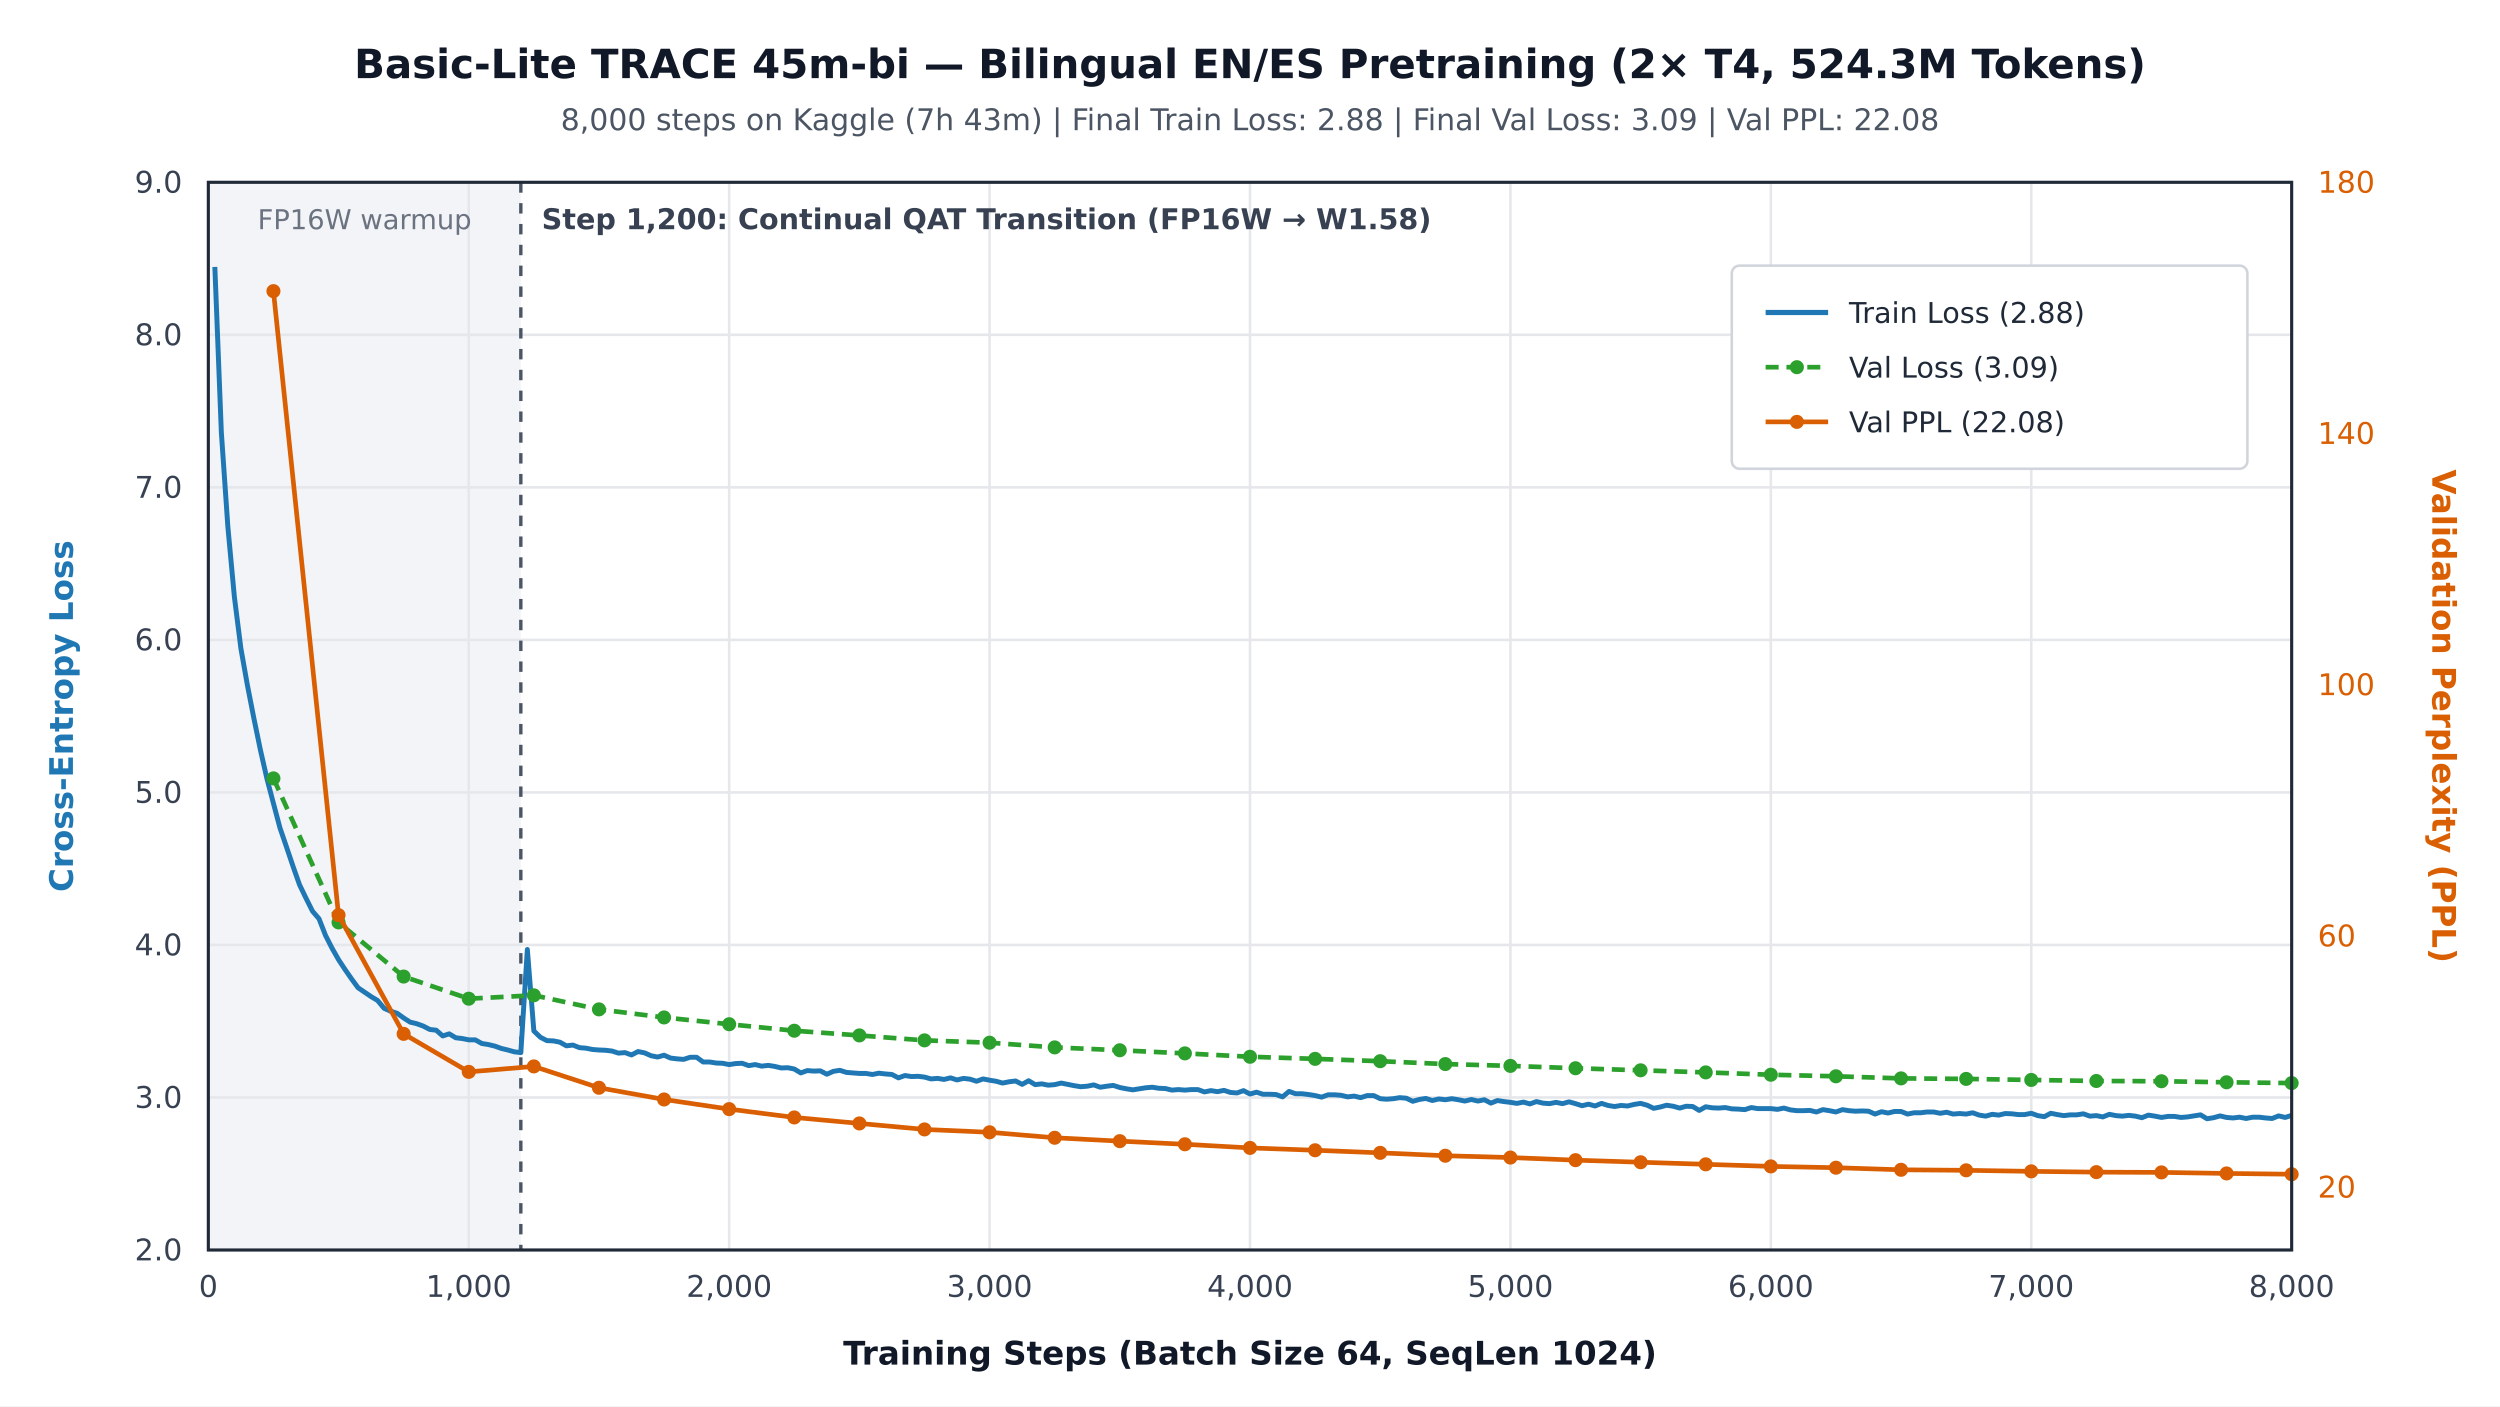
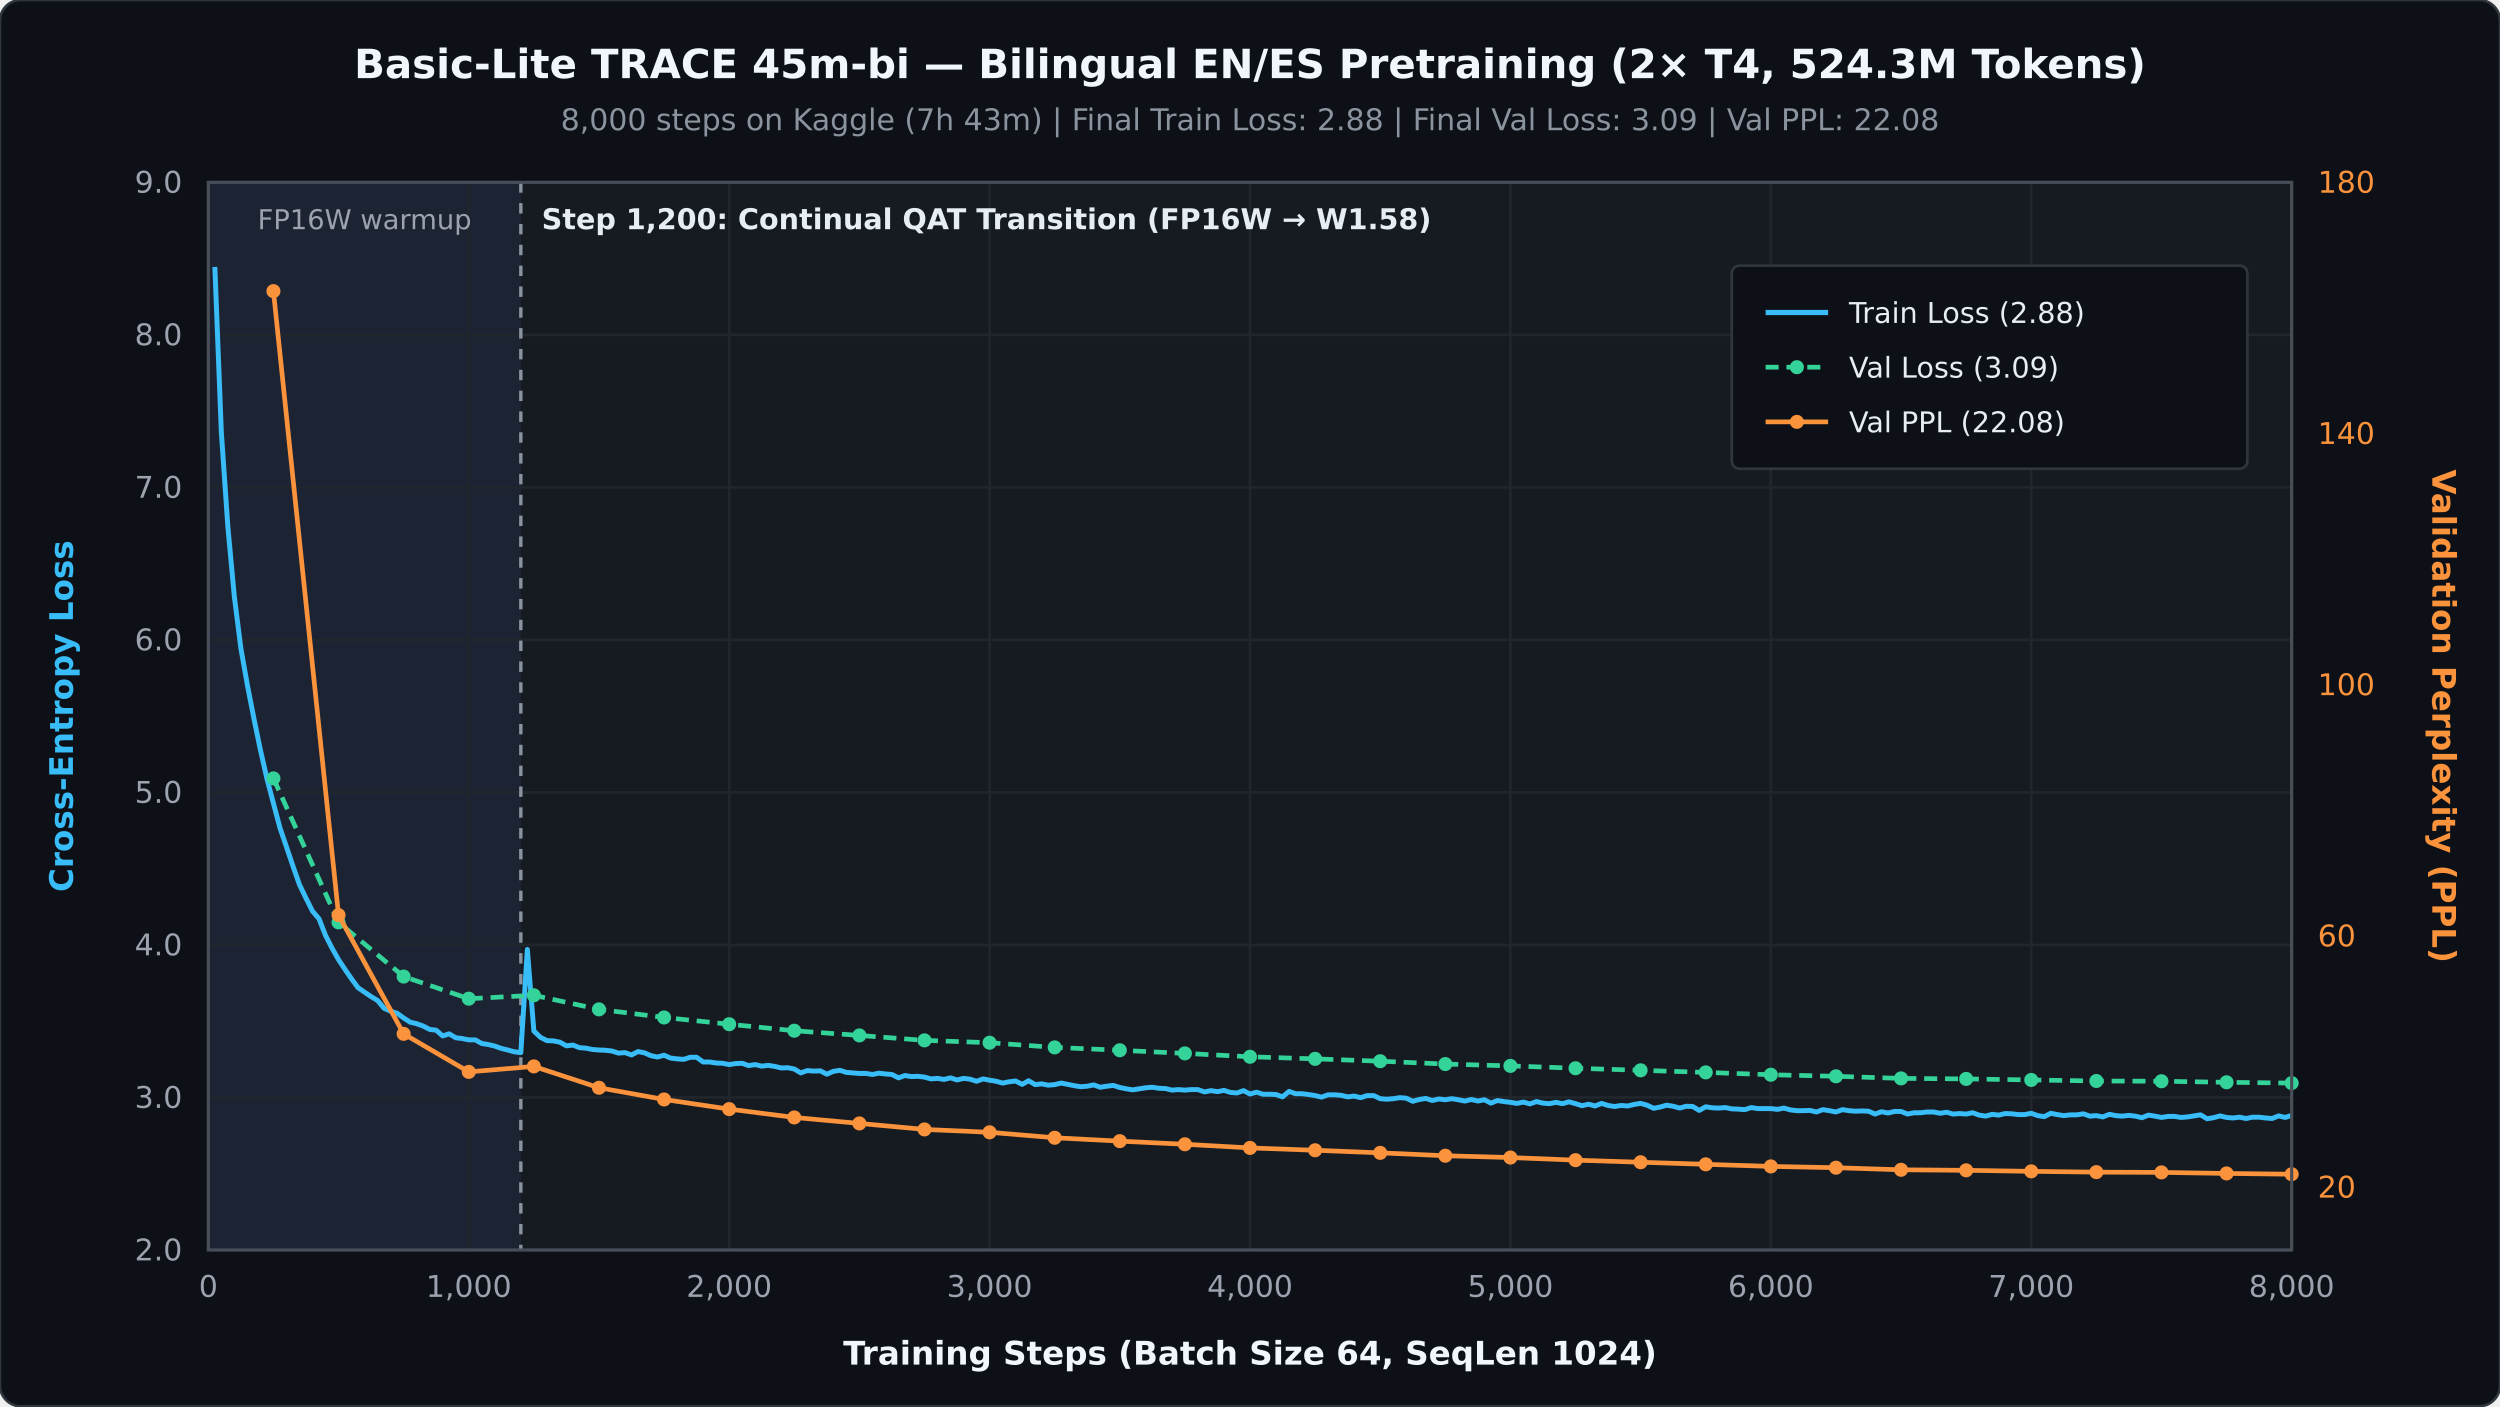
- <svg xmlns="http://www.w3.org/2000/svg" viewBox="0 0 960 540" width="100%" height="100%" style="background:#ffffff; font-family:'DejaVu Sans',Arial,Helvetica,sans-serif;">
-   <rect x="0" y="0" width="960" height="540" fill="#ffffff" />
-   <rect x="80" y="70" width="800" height="410" fill="#ffffff" />
-   <rect x="80" y="70" width="120.0" height="410" fill="#f2f4f8" />
-   <line x1="80" y1="480.0" x2="880" y2="480.0" stroke="#e5e7eb" stroke-width="1" />
-   <text x="70" y="484.0" fill="#374151" font-size="11.5" text-anchor="end">2.0</text>
-   <line x1="80" y1="421.429" x2="880" y2="421.429" stroke="#e5e7eb" stroke-width="1" />
-   <text x="70" y="425.429" fill="#374151" font-size="11.5" text-anchor="end">3.0</text>
-   <line x1="80" y1="362.857" x2="880" y2="362.857" stroke="#e5e7eb" stroke-width="1" />
-   <text x="70" y="366.857" fill="#374151" font-size="11.5" text-anchor="end">4.0</text>
-   <line x1="80" y1="304.286" x2="880" y2="304.286" stroke="#e5e7eb" stroke-width="1" />
-   <text x="70" y="308.286" fill="#374151" font-size="11.5" text-anchor="end">5.0</text>
-   <line x1="80" y1="245.714" x2="880" y2="245.714" stroke="#e5e7eb" stroke-width="1" />
-   <text x="70" y="249.714" fill="#374151" font-size="11.5" text-anchor="end">6.0</text>
-   <line x1="80" y1="187.143" x2="880" y2="187.143" stroke="#e5e7eb" stroke-width="1" />
-   <text x="70" y="191.143" fill="#374151" font-size="11.5" text-anchor="end">7.0</text>
-   <line x1="80" y1="128.571" x2="880" y2="128.571" stroke="#e5e7eb" stroke-width="1" />
-   <text x="70" y="132.571" fill="#374151" font-size="11.5" text-anchor="end">8.0</text>
-   <line x1="80" y1="70.0" x2="880" y2="70.0" stroke="#e5e7eb" stroke-width="1" />
-   <text x="70" y="74.0" fill="#374151" font-size="11.5" text-anchor="end">9.0</text>
-   <line x1="180.0" y1="70" x2="180.0" y2="480" stroke="#e5e7eb" stroke-width="1" />
-   <text x="80.0" y="498" fill="#374151" font-size="11.5" text-anchor="middle">0</text>
-   <text x="180.0" y="498" fill="#374151" font-size="11.5" text-anchor="middle">1,000</text>
-   <line x1="280.0" y1="70" x2="280.0" y2="480" stroke="#e5e7eb" stroke-width="1" />
-   <text x="280.0" y="498" fill="#374151" font-size="11.5" text-anchor="middle">2,000</text>
-   <line x1="380.0" y1="70" x2="380.0" y2="480" stroke="#e5e7eb" stroke-width="1" />
-   <text x="380.0" y="498" fill="#374151" font-size="11.5" text-anchor="middle">3,000</text>
-   <line x1="480.0" y1="70" x2="480.0" y2="480" stroke="#e5e7eb" stroke-width="1" />
-   <text x="480.0" y="498" fill="#374151" font-size="11.5" text-anchor="middle">4,000</text>
-   <line x1="580.0" y1="70" x2="580.0" y2="480" stroke="#e5e7eb" stroke-width="1" />
-   <text x="580.0" y="498" fill="#374151" font-size="11.5" text-anchor="middle">5,000</text>
-   <line x1="680.0" y1="70" x2="680.0" y2="480" stroke="#e5e7eb" stroke-width="1" />
-   <text x="680.0" y="498" fill="#374151" font-size="11.5" text-anchor="middle">6,000</text>
-   <line x1="780.0" y1="70" x2="780.0" y2="480" stroke="#e5e7eb" stroke-width="1" />
-   <text x="780.0" y="498" fill="#374151" font-size="11.5" text-anchor="middle">7,000</text>
-   <text x="880.0" y="498" fill="#374151" font-size="11.5" text-anchor="middle">8,000</text>
-   <text x="890" y="459.882" fill="#d95f02" font-size="11.5" text-anchor="start">20</text>
-   <text x="890" y="363.412" fill="#d95f02" font-size="11.5" text-anchor="start">60</text>
-   <text x="890" y="266.941" fill="#d95f02" font-size="11.5" text-anchor="start">100</text>
-   <text x="890" y="170.471" fill="#d95f02" font-size="11.5" text-anchor="start">140</text>
-   <text x="890" y="74.0" fill="#d95f02" font-size="11.5" text-anchor="start">180</text>
-   <line x1="200.0" y1="70" x2="200.0" y2="480" stroke="#4b5563" stroke-width="1.3" stroke-dasharray="4,4" />
-   <text x="140.0" y="88" fill="#6b7280" font-size="10.5" text-anchor="middle">FP16W warmup</text>
-   <text x="208.0" y="88" fill="#374151" font-size="11" font-weight="bold">Step 1,200: Continual QAT Transition (FP16W → W1.58)</text>
-   <polyline points="82.5,102.5 85.0,166.1 87.5,202.3 90.0,229.2 92.5,249.0 95.0,263.1 97.5,275.9 100.0,288.0 102.5,299.0 105.0,308.5 107.5,317.9 110.0,325.2 112.5,332.6 115.0,339.7 117.5,344.9 120.0,349.9 122.5,352.8 125.0,359.2 127.5,364.1 130.0,368.5 132.5,372.3 135.0,375.9 137.5,379.3 140.0,381.0 142.5,382.7 145.0,384.2 147.5,387.2 150.0,388.3 152.5,389.1 155.0,390.9 157.5,392.5 160.0,393.1 162.5,394.0 165.0,395.3 167.5,395.6 170.0,397.8 172.5,397.0 175.0,398.5 177.5,398.8 180.0,399.3 182.5,399.3 185.0,400.7 187.5,401.1 190.0,401.7 192.5,402.6 195.0,403.2 197.5,403.9 200.0,404.2 202.5,364.6 205.0,395.9 207.5,398.3 210.0,399.6 212.5,399.7 215.0,400.2 217.5,401.6 220.0,401.3 222.5,402.3 225.0,402.5 227.5,403.0 230.0,403.2 232.5,403.3 235.0,403.6 237.5,404.4 240.0,404.2 242.5,405.1 245.0,403.8 247.5,404.3 250.0,405.4 252.5,405.9 255.0,405.2 257.5,406.3 260.0,406.6 262.5,406.8 265.0,406.0 267.5,406.0 270.0,407.8 272.5,407.8 275.0,408.2 277.5,408.3 280.0,408.8 282.5,408.4 285.0,408.3 287.5,409.2 290.0,408.8 292.5,409.4 295.0,409.1 297.5,409.5 300.0,410.1 302.5,410.0 305.0,410.5 307.5,412.0 310.0,411.1 312.5,411.3 315.0,411.2 317.5,412.5 320.0,411.4 322.5,411.0 325.0,411.8 327.5,412.0 330.0,412.2 332.5,412.2 335.0,412.6 337.5,412.1 340.0,412.4 342.5,412.6 345.0,413.9 347.5,413.0 350.0,413.4 352.5,413.3 355.0,413.6 357.5,414.3 360.0,414.1 362.5,414.5 365.0,413.9 367.5,414.7 370.0,414.1 372.5,414.4 375.0,415.2 377.5,414.3 380.0,414.8 382.5,415.2 385.0,415.9 387.5,415.4 390.0,415.1 392.5,416.4 395.0,415.0 397.5,416.5 400.0,416.2 402.5,416.7 405.0,416.5 407.5,415.9 410.0,416.4 412.5,416.9 415.0,417.3 417.5,417.1 420.0,416.6 422.5,417.5 425.0,417.1 427.5,416.8 430.0,417.6 432.5,418.1 435.0,418.5 437.5,418.1 440.0,417.7 442.5,417.5 445.0,417.9 447.5,418.0 450.0,418.6 452.5,418.4 455.0,418.6 457.5,418.4 460.0,418.4 462.5,419.3 465.0,418.8 467.5,419.2 470.0,418.7 472.5,419.5 475.0,419.7 477.5,418.8 480.0,420.1 482.5,419.4 485.0,420.2 487.5,420.2 490.0,420.3 492.5,421.2 495.0,419.1 497.5,420.0 500.0,420.0 502.5,420.3 505.0,420.7 507.5,421.3 510.0,420.4 512.5,420.4 515.0,420.6 517.5,421.2 520.0,420.9 522.5,421.5 525.0,420.7 527.5,420.7 530.0,421.9 532.5,422.1 535.0,421.9 537.5,421.5 540.0,421.7 542.5,422.9 545.0,422.2 547.5,421.8 550.0,422.6 552.5,422.0 555.0,422.3 557.5,421.9 560.0,422.3 562.5,422.8 565.0,422.2 567.5,422.8 570.0,422.3 572.5,423.6 575.0,422.6 577.5,423.0 580.0,423.3 582.5,423.7 585.0,423.2 587.5,423.9 590.0,423.0 592.5,423.6 595.0,423.8 597.5,423.3 600.0,423.8 602.5,423.1 605.0,423.8 607.5,424.6 610.0,424.0 612.5,424.7 615.0,423.7 617.5,424.5 620.0,424.9 622.5,424.5 625.0,424.7 627.5,424.1 630.0,423.7 632.5,424.4 635.0,425.6 637.5,425.1 640.0,424.4 642.5,424.8 645.0,425.5 647.5,424.8 650.0,424.9 652.5,426.4 655.0,425.0 657.5,425.4 660.0,425.5 662.5,425.3 665.0,425.8 667.5,425.9 670.0,426.1 672.5,425.3 675.0,425.7 677.5,425.7 680.0,425.7 682.5,426.0 685.0,425.5 687.5,426.2 690.0,426.5 692.5,426.5 695.0,426.4 697.5,427.0 700.0,426.1 702.5,426.5 705.0,427.0 707.5,426.1 710.0,426.5 712.5,426.7 715.0,426.6 717.5,426.7 720.0,427.8 722.5,426.9 725.0,427.4 727.5,426.8 730.0,426.8 732.5,427.8 735.0,427.3 737.5,427.3 740.0,427.0 742.5,427.0 745.0,427.5 747.5,427.1 750.0,427.8 752.5,427.6 755.0,427.8 757.5,427.3 760.0,428.2 762.5,428.6 765.0,427.9 767.5,428.2 770.0,427.6 772.5,427.7 775.0,428.0 777.5,428.0 780.0,427.5 782.5,428.4 785.0,428.8 787.5,427.5 790.0,428.0 792.5,428.4 795.0,428.1 797.5,428.1 800.0,427.7 802.5,428.6 805.0,428.4 807.5,428.9 810.0,427.9 812.5,428.4 815.0,428.6 817.5,428.3 820.0,428.6 822.5,429.2 825.0,428.2 827.5,428.6 830.0,429.1 832.5,428.7 835.0,428.7 837.5,429.1 840.0,428.9 842.5,428.5 845.0,428.1 847.5,429.6 850.0,429.2 852.5,428.5 855.0,429.1 857.5,429.3 860.0,429.0 862.5,429.5 865.0,429.0 867.5,429.0 870.0,429.3 872.5,429.5 875.0,428.5 877.5,429.1 880.0,428.3" fill="none" stroke="#1f77b4" stroke-width="1.9" stroke-linejoin="round" />
-   <polyline points="105.0,298.9 130.0,354.2 155.0,375.0 180.0,383.5 205.0,382.2 230.0,387.6 255.0,390.7 280.0,393.3 305.0,395.8 330.0,397.6 355.0,399.5 380.0,400.4 405.0,402.2 430.0,403.3 455.0,404.5 480.0,405.8 505.0,406.6 530.0,407.5 555.0,408.6 580.0,409.3 605.0,410.2 630.0,411.0 655.0,411.8 680.0,412.7 705.0,413.3 730.0,414.1 755.0,414.3 780.0,414.7 805.0,415.1 830.0,415.2 855.0,415.6 880.0,415.9" fill="none" stroke="#2ca02c" stroke-width="1.8" stroke-dasharray="5,3" stroke-linejoin="round" />
-   <g fill="#2ca02c">
+ <svg xmlns="http://www.w3.org/2000/svg" viewBox="0 0 960 540" width="100%" height="100%" style="background:#0d1117; font-family:'DejaVu Sans',Arial,Helvetica,sans-serif;">
+   <rect x="0" y="0" width="960" height="540" rx="8" fill="#0d1117" stroke="#30363d" stroke-width="1" />
+   <rect x="80" y="70" width="800" height="410" fill="#161b22" />
+   <rect x="80" y="70" width="120.0" height="410" fill="#1c2433" />
+   <line x1="80" y1="480.0" x2="880" y2="480.0" stroke="#21262d" stroke-width="1" />
+   <text x="70" y="484.0" fill="#9ca3af" font-size="11.5" text-anchor="end">2.0</text>
+   <line x1="80" y1="421.429" x2="880" y2="421.429" stroke="#21262d" stroke-width="1" />
+   <text x="70" y="425.429" fill="#9ca3af" font-size="11.5" text-anchor="end">3.0</text>
+   <line x1="80" y1="362.857" x2="880" y2="362.857" stroke="#21262d" stroke-width="1" />
+   <text x="70" y="366.857" fill="#9ca3af" font-size="11.5" text-anchor="end">4.0</text>
+   <line x1="80" y1="304.286" x2="880" y2="304.286" stroke="#21262d" stroke-width="1" />
+   <text x="70" y="308.286" fill="#9ca3af" font-size="11.5" text-anchor="end">5.0</text>
+   <line x1="80" y1="245.714" x2="880" y2="245.714" stroke="#21262d" stroke-width="1" />
+   <text x="70" y="249.714" fill="#9ca3af" font-size="11.5" text-anchor="end">6.0</text>
+   <line x1="80" y1="187.143" x2="880" y2="187.143" stroke="#21262d" stroke-width="1" />
+   <text x="70" y="191.143" fill="#9ca3af" font-size="11.5" text-anchor="end">7.0</text>
+   <line x1="80" y1="128.571" x2="880" y2="128.571" stroke="#21262d" stroke-width="1" />
+   <text x="70" y="132.571" fill="#9ca3af" font-size="11.5" text-anchor="end">8.0</text>
+   <line x1="80" y1="70.0" x2="880" y2="70.0" stroke="#21262d" stroke-width="1" />
+   <text x="70" y="74.0" fill="#9ca3af" font-size="11.5" text-anchor="end">9.0</text>
+   <line x1="180.0" y1="70" x2="180.0" y2="480" stroke="#21262d" stroke-width="1" />
+   <text x="80.0" y="498" fill="#9ca3af" font-size="11.5" text-anchor="middle">0</text>
+   <text x="180.0" y="498" fill="#9ca3af" font-size="11.5" text-anchor="middle">1,000</text>
+   <line x1="280.0" y1="70" x2="280.0" y2="480" stroke="#21262d" stroke-width="1" />
+   <text x="280.0" y="498" fill="#9ca3af" font-size="11.5" text-anchor="middle">2,000</text>
+   <line x1="380.0" y1="70" x2="380.0" y2="480" stroke="#21262d" stroke-width="1" />
+   <text x="380.0" y="498" fill="#9ca3af" font-size="11.5" text-anchor="middle">3,000</text>
+   <line x1="480.0" y1="70" x2="480.0" y2="480" stroke="#21262d" stroke-width="1" />
+   <text x="480.0" y="498" fill="#9ca3af" font-size="11.5" text-anchor="middle">4,000</text>
+   <line x1="580.0" y1="70" x2="580.0" y2="480" stroke="#21262d" stroke-width="1" />
+   <text x="580.0" y="498" fill="#9ca3af" font-size="11.5" text-anchor="middle">5,000</text>
+   <line x1="680.0" y1="70" x2="680.0" y2="480" stroke="#21262d" stroke-width="1" />
+   <text x="680.0" y="498" fill="#9ca3af" font-size="11.5" text-anchor="middle">6,000</text>
+   <line x1="780.0" y1="70" x2="780.0" y2="480" stroke="#21262d" stroke-width="1" />
+   <text x="780.0" y="498" fill="#9ca3af" font-size="11.5" text-anchor="middle">7,000</text>
+   <text x="880.0" y="498" fill="#9ca3af" font-size="11.5" text-anchor="middle">8,000</text>
+   <text x="890" y="459.882" fill="#fb923c" font-size="11.5" text-anchor="start">20</text>
+   <text x="890" y="363.412" fill="#fb923c" font-size="11.5" text-anchor="start">60</text>
+   <text x="890" y="266.941" fill="#fb923c" font-size="11.5" text-anchor="start">100</text>
+   <text x="890" y="170.471" fill="#fb923c" font-size="11.5" text-anchor="start">140</text>
+   <text x="890" y="74.0" fill="#fb923c" font-size="11.5" text-anchor="start">180</text>
+   <line x1="200.0" y1="70" x2="200.0" y2="480" stroke="#8b949e" stroke-width="1.3" stroke-dasharray="4,4" />
+   <text x="140.0" y="88" fill="#9ca3af" font-size="10.5" text-anchor="middle">FP16W warmup</text>
+   <text x="208.0" y="88" fill="#e6edf3" font-size="11" font-weight="bold">Step 1,200: Continual QAT Transition (FP16W → W1.58)</text>
+   <polyline points="82.5,102.5 85.0,166.1 87.5,202.3 90.0,229.2 92.5,249.0 95.0,263.1 97.5,275.9 100.0,288.0 102.5,299.0 105.0,308.5 107.5,317.9 110.0,325.2 112.5,332.6 115.0,339.7 117.5,344.9 120.0,349.9 122.5,352.8 125.0,359.2 127.5,364.1 130.0,368.5 132.5,372.3 135.0,375.9 137.5,379.3 140.0,381.0 142.5,382.7 145.0,384.2 147.5,387.2 150.0,388.3 152.5,389.1 155.0,390.9 157.5,392.5 160.0,393.1 162.5,394.0 165.0,395.3 167.5,395.6 170.0,397.8 172.5,397.0 175.0,398.5 177.5,398.8 180.0,399.3 182.5,399.3 185.0,400.7 187.5,401.1 190.0,401.7 192.5,402.6 195.0,403.2 197.5,403.9 200.0,404.2 202.5,364.6 205.0,395.9 207.5,398.3 210.0,399.6 212.5,399.7 215.0,400.2 217.5,401.6 220.0,401.3 222.5,402.3 225.0,402.5 227.5,403.0 230.0,403.2 232.5,403.3 235.0,403.6 237.5,404.4 240.0,404.2 242.5,405.1 245.0,403.8 247.5,404.3 250.0,405.4 252.5,405.9 255.0,405.2 257.5,406.3 260.0,406.6 262.5,406.8 265.0,406.0 267.5,406.0 270.0,407.8 272.5,407.8 275.0,408.2 277.5,408.3 280.0,408.8 282.5,408.4 285.0,408.3 287.5,409.2 290.0,408.8 292.5,409.4 295.0,409.1 297.5,409.5 300.0,410.1 302.5,410.0 305.0,410.5 307.5,412.0 310.0,411.1 312.5,411.3 315.0,411.2 317.5,412.5 320.0,411.4 322.5,411.0 325.0,411.8 327.5,412.0 330.0,412.2 332.5,412.2 335.0,412.6 337.5,412.1 340.0,412.4 342.5,412.6 345.0,413.9 347.5,413.0 350.0,413.4 352.5,413.3 355.0,413.6 357.5,414.3 360.0,414.1 362.5,414.5 365.0,413.9 367.5,414.7 370.0,414.1 372.5,414.4 375.0,415.2 377.5,414.3 380.0,414.8 382.5,415.2 385.0,415.9 387.5,415.4 390.0,415.1 392.5,416.4 395.0,415.0 397.5,416.5 400.0,416.2 402.5,416.7 405.0,416.5 407.5,415.9 410.0,416.4 412.5,416.9 415.0,417.3 417.5,417.1 420.0,416.6 422.5,417.5 425.0,417.1 427.5,416.8 430.0,417.6 432.5,418.1 435.0,418.5 437.5,418.1 440.0,417.7 442.5,417.5 445.0,417.9 447.5,418.0 450.0,418.6 452.5,418.4 455.0,418.6 457.5,418.4 460.0,418.4 462.5,419.3 465.0,418.8 467.5,419.2 470.0,418.7 472.5,419.5 475.0,419.7 477.5,418.8 480.0,420.1 482.5,419.4 485.0,420.2 487.5,420.2 490.0,420.3 492.5,421.2 495.0,419.1 497.5,420.0 500.0,420.0 502.5,420.3 505.0,420.7 507.5,421.3 510.0,420.4 512.5,420.4 515.0,420.6 517.5,421.2 520.0,420.9 522.5,421.5 525.0,420.7 527.5,420.7 530.0,421.9 532.5,422.1 535.0,421.9 537.5,421.5 540.0,421.7 542.5,422.9 545.0,422.2 547.5,421.8 550.0,422.6 552.5,422.0 555.0,422.3 557.5,421.9 560.0,422.3 562.5,422.8 565.0,422.2 567.5,422.8 570.0,422.3 572.5,423.6 575.0,422.6 577.5,423.0 580.0,423.3 582.5,423.7 585.0,423.2 587.5,423.9 590.0,423.0 592.5,423.6 595.0,423.8 597.5,423.3 600.0,423.8 602.5,423.1 605.0,423.8 607.5,424.6 610.0,424.0 612.5,424.7 615.0,423.7 617.5,424.5 620.0,424.9 622.5,424.5 625.0,424.7 627.5,424.1 630.0,423.7 632.5,424.4 635.0,425.6 637.5,425.1 640.0,424.4 642.5,424.8 645.0,425.5 647.5,424.8 650.0,424.9 652.5,426.4 655.0,425.0 657.5,425.4 660.0,425.5 662.5,425.3 665.0,425.8 667.5,425.9 670.0,426.1 672.5,425.3 675.0,425.7 677.5,425.7 680.0,425.7 682.5,426.0 685.0,425.5 687.5,426.2 690.0,426.5 692.5,426.5 695.0,426.4 697.5,427.0 700.0,426.1 702.5,426.5 705.0,427.0 707.5,426.1 710.0,426.5 712.5,426.7 715.0,426.6 717.5,426.7 720.0,427.8 722.5,426.9 725.0,427.4 727.5,426.8 730.0,426.8 732.5,427.8 735.0,427.3 737.5,427.3 740.0,427.0 742.5,427.0 745.0,427.5 747.5,427.1 750.0,427.8 752.5,427.6 755.0,427.8 757.5,427.3 760.0,428.2 762.5,428.6 765.0,427.9 767.5,428.2 770.0,427.6 772.5,427.7 775.0,428.0 777.5,428.0 780.0,427.5 782.5,428.4 785.0,428.8 787.5,427.5 790.0,428.0 792.5,428.4 795.0,428.1 797.5,428.1 800.0,427.7 802.5,428.6 805.0,428.4 807.5,428.9 810.0,427.9 812.5,428.4 815.0,428.6 817.5,428.3 820.0,428.6 822.5,429.2 825.0,428.2 827.5,428.6 830.0,429.1 832.5,428.7 835.0,428.7 837.5,429.1 840.0,428.9 842.5,428.5 845.0,428.1 847.5,429.6 850.0,429.2 852.5,428.5 855.0,429.1 857.5,429.3 860.0,429.0 862.5,429.5 865.0,429.0 867.5,429.0 870.0,429.3 872.5,429.5 875.0,428.5 877.5,429.1 880.0,428.3" fill="none" stroke="#38bdf8" stroke-width="1.9" stroke-linejoin="round" />
+   <polyline points="105.0,298.9 130.0,354.2 155.0,375.0 180.0,383.5 205.0,382.2 230.0,387.6 255.0,390.7 280.0,393.3 305.0,395.8 330.0,397.6 355.0,399.5 380.0,400.4 405.0,402.2 430.0,403.3 455.0,404.5 480.0,405.8 505.0,406.6 530.0,407.5 555.0,408.6 580.0,409.3 605.0,410.2 630.0,411.0 655.0,411.8 680.0,412.7 705.0,413.3 730.0,414.1 755.0,414.3 780.0,414.7 805.0,415.1 830.0,415.2 855.0,415.6 880.0,415.9" fill="none" stroke="#34d399" stroke-width="1.8" stroke-dasharray="5,3" stroke-linejoin="round" />
+   <g fill="#34d399">
    <circle cx="105.0" cy="298.9" r="2.7" />
    <circle cx="130.0" cy="354.2" r="2.7" />
    <circle cx="155.0" cy="375.0" r="2.7" />
    <circle cx="180.0" cy="383.5" r="2.7" />
    <circle cx="205.0" cy="382.2" r="2.7" />
    <circle cx="230.0" cy="387.6" r="2.7" />
    <circle cx="255.0" cy="390.7" r="2.7" />
    <circle cx="280.0" cy="393.3" r="2.7" />
    <circle cx="305.0" cy="395.8" r="2.7" />
    <circle cx="330.0" cy="397.6" r="2.7" />
    <circle cx="355.0" cy="399.5" r="2.7" />
    <circle cx="380.0" cy="400.4" r="2.7" />
    <circle cx="405.0" cy="402.2" r="2.7" />
    <circle cx="430.0" cy="403.3" r="2.7" />
    <circle cx="455.0" cy="404.5" r="2.7" />
    <circle cx="480.0" cy="405.8" r="2.7" />
    <circle cx="505.0" cy="406.6" r="2.7" />
    <circle cx="530.0" cy="407.5" r="2.7" />
    <circle cx="555.0" cy="408.6" r="2.7" />
    <circle cx="580.0" cy="409.3" r="2.7" />
    <circle cx="605.0" cy="410.2" r="2.7" />
    <circle cx="630.0" cy="411.0" r="2.7" />
    <circle cx="655.0" cy="411.8" r="2.7" />
    <circle cx="680.0" cy="412.7" r="2.7" />
    <circle cx="705.0" cy="413.3" r="2.7" />
    <circle cx="730.0" cy="414.1" r="2.7" />
    <circle cx="755.0" cy="414.3" r="2.7" />
    <circle cx="780.0" cy="414.7" r="2.7" />
    <circle cx="805.0" cy="415.1" r="2.7" />
    <circle cx="830.0" cy="415.2" r="2.7" />
    <circle cx="855.0" cy="415.6" r="2.7" />
    <circle cx="880.0" cy="415.9" r="2.7" />
  </g>
-   <polyline points="105.0,111.8 130.0,351.4 155.0,397.0 180.0,411.6 205.0,409.5 230.0,417.7 255.0,422.2 280.0,425.9 305.0,429.1 330.0,431.4 355.0,433.7 380.0,434.8 405.0,436.9 430.0,438.2 455.0,439.4 480.0,440.8 505.0,441.7 530.0,442.7 555.0,443.8 580.0,444.5 605.0,445.5 630.0,446.3 655.0,447.1 680.0,447.9 705.0,448.4 730.0,449.2 755.0,449.4 780.0,449.8 805.0,450.1 830.0,450.2 855.0,450.6 880.0,450.9" fill="none" stroke="#d95f02" stroke-width="1.8" stroke-linejoin="round" />
-   <g fill="#d95f02">
+   <polyline points="105.0,111.8 130.0,351.4 155.0,397.0 180.0,411.6 205.0,409.5 230.0,417.7 255.0,422.2 280.0,425.9 305.0,429.1 330.0,431.4 355.0,433.7 380.0,434.8 405.0,436.9 430.0,438.2 455.0,439.4 480.0,440.8 505.0,441.7 530.0,442.7 555.0,443.8 580.0,444.5 605.0,445.5 630.0,446.3 655.0,447.1 680.0,447.9 705.0,448.4 730.0,449.2 755.0,449.4 780.0,449.8 805.0,450.1 830.0,450.2 855.0,450.6 880.0,450.9" fill="none" stroke="#fb923c" stroke-width="1.8" stroke-linejoin="round" />
+   <g fill="#fb923c">
    <circle cx="105.0" cy="111.8" r="2.7" />
    <circle cx="130.0" cy="351.4" r="2.7" />
    <circle cx="155.0" cy="397.0" r="2.7" />
    <circle cx="180.0" cy="411.6" r="2.7" />
    <circle cx="205.0" cy="409.5" r="2.7" />
    <circle cx="230.0" cy="417.7" r="2.7" />
    <circle cx="255.0" cy="422.2" r="2.7" />
    <circle cx="280.0" cy="425.9" r="2.7" />
    <circle cx="305.0" cy="429.1" r="2.7" />
    <circle cx="330.0" cy="431.4" r="2.7" />
    <circle cx="355.0" cy="433.7" r="2.7" />
    <circle cx="380.0" cy="434.8" r="2.7" />
    <circle cx="405.0" cy="436.9" r="2.7" />
    <circle cx="430.0" cy="438.2" r="2.7" />
    <circle cx="455.0" cy="439.4" r="2.7" />
    <circle cx="480.0" cy="440.8" r="2.7" />
    <circle cx="505.0" cy="441.7" r="2.7" />
    <circle cx="530.0" cy="442.7" r="2.7" />
    <circle cx="555.0" cy="443.8" r="2.7" />
    <circle cx="580.0" cy="444.5" r="2.7" />
    <circle cx="605.0" cy="445.5" r="2.7" />
    <circle cx="630.0" cy="446.3" r="2.7" />
    <circle cx="655.0" cy="447.1" r="2.7" />
    <circle cx="680.0" cy="447.9" r="2.7" />
    <circle cx="705.0" cy="448.4" r="2.7" />
    <circle cx="730.0" cy="449.2" r="2.7" />
    <circle cx="755.0" cy="449.4" r="2.7" />
    <circle cx="780.0" cy="449.8" r="2.7" />
    <circle cx="805.0" cy="450.1" r="2.7" />
    <circle cx="830.0" cy="450.2" r="2.7" />
    <circle cx="855.0" cy="450.6" r="2.7" />
    <circle cx="880.0" cy="450.9" r="2.7" />
  </g>
-   <rect x="80" y="70" width="800" height="410" fill="none" stroke="#1f2937" stroke-width="1.2" />
-   <text x="480.0" y="524" fill="#111827" font-size="12.5" font-weight="bold" text-anchor="middle">Training Steps (Batch Size 64, SeqLen 1024)</text>
-   <text x="28" y="275.0" fill="#1f77b4" font-size="12.5" font-weight="bold" text-anchor="middle" transform="rotate(-90 28 275.0)">Cross-Entropy Loss</text>
-   <text x="934" y="275.0" fill="#d95f02" font-size="12.5" font-weight="bold" text-anchor="middle" transform="rotate(90 934 275.0)">Validation Perplexity (PPL)</text>
-   <text x="480.0" y="30" fill="#111827" font-size="15.5" font-weight="bold" text-anchor="middle">Basic-Lite TRACE 45m-bi — Bilingual EN/ES Pretraining (2× T4, 524.3M Tokens)</text>
-   <text x="480.0" y="50" fill="#4b5563" font-size="11.5" text-anchor="middle">8,000 steps on Kaggle (7h 43m)  |  Final Train Loss: 2.88  |  Final Val Loss: 3.09  |  Val PPL: 22.08</text>
-   <rect x="665" y="102" width="198" height="78" rx="3" fill="#ffffff" stroke="#d1d5db" stroke-width="1" />
-   <line x1="678" y1="120" x2="702" y2="120" stroke="#1f77b4" stroke-width="2" />
-   <text x="710" y="124" fill="#1f2937" font-size="11">Train Loss (2.88)</text>
-   <line x1="678" y1="141" x2="702" y2="141" stroke="#2ca02c" stroke-width="1.8" stroke-dasharray="5,3" />
-   <circle cx="690" cy="141" r="2.7" fill="#2ca02c" />
-   <text x="710" y="145" fill="#1f2937" font-size="11">Val Loss (3.09)</text>
-   <line x1="678" y1="162" x2="702" y2="162" stroke="#d95f02" stroke-width="1.8" />
-   <circle cx="690" cy="162" r="2.7" fill="#d95f02" />
-   <text x="710" y="166" fill="#1f2937" font-size="11">Val PPL (22.08)</text>
+   <rect x="80" y="70" width="800" height="410" fill="none" stroke="#484f58" stroke-width="1.2" />
+   <text x="480.0" y="524" fill="#f0f6fc" font-size="12.5" font-weight="bold" text-anchor="middle">Training Steps (Batch Size 64, SeqLen 1024)</text>
+   <text x="28" y="275.0" fill="#38bdf8" font-size="12.5" font-weight="bold" text-anchor="middle" transform="rotate(-90 28 275.0)">Cross-Entropy Loss</text>
+   <text x="934" y="275.0" fill="#fb923c" font-size="12.5" font-weight="bold" text-anchor="middle" transform="rotate(90 934 275.0)">Validation Perplexity (PPL)</text>
+   <text x="480.0" y="30" fill="#f0f6fc" font-size="15.5" font-weight="bold" text-anchor="middle">Basic-Lite TRACE 45m-bi — Bilingual EN/ES Pretraining (2× T4, 524.3M Tokens)</text>
+   <text x="480.0" y="50" fill="#8b949e" font-size="11.5" text-anchor="middle">8,000 steps on Kaggle (7h 43m)  |  Final Train Loss: 2.88  |  Final Val Loss: 3.09  |  Val PPL: 22.08</text>
+   <rect x="665" y="102" width="198" height="78" rx="3" fill="#0d1117" stroke="#30363d" stroke-width="1" />
+   <line x1="678" y1="120" x2="702" y2="120" stroke="#38bdf8" stroke-width="2" />
+   <text x="710" y="124" fill="#e6edf3" font-size="11">Train Loss (2.88)</text>
+   <line x1="678" y1="141" x2="702" y2="141" stroke="#34d399" stroke-width="1.8" stroke-dasharray="5,3" />
+   <circle cx="690" cy="141" r="2.7" fill="#34d399" />
+   <text x="710" y="145" fill="#e6edf3" font-size="11">Val Loss (3.09)</text>
+   <line x1="678" y1="162" x2="702" y2="162" stroke="#fb923c" stroke-width="1.8" />
+   <circle cx="690" cy="162" r="2.7" fill="#fb923c" />
+   <text x="710" y="166" fill="#e6edf3" font-size="11">Val PPL (22.08)</text>
</svg>
